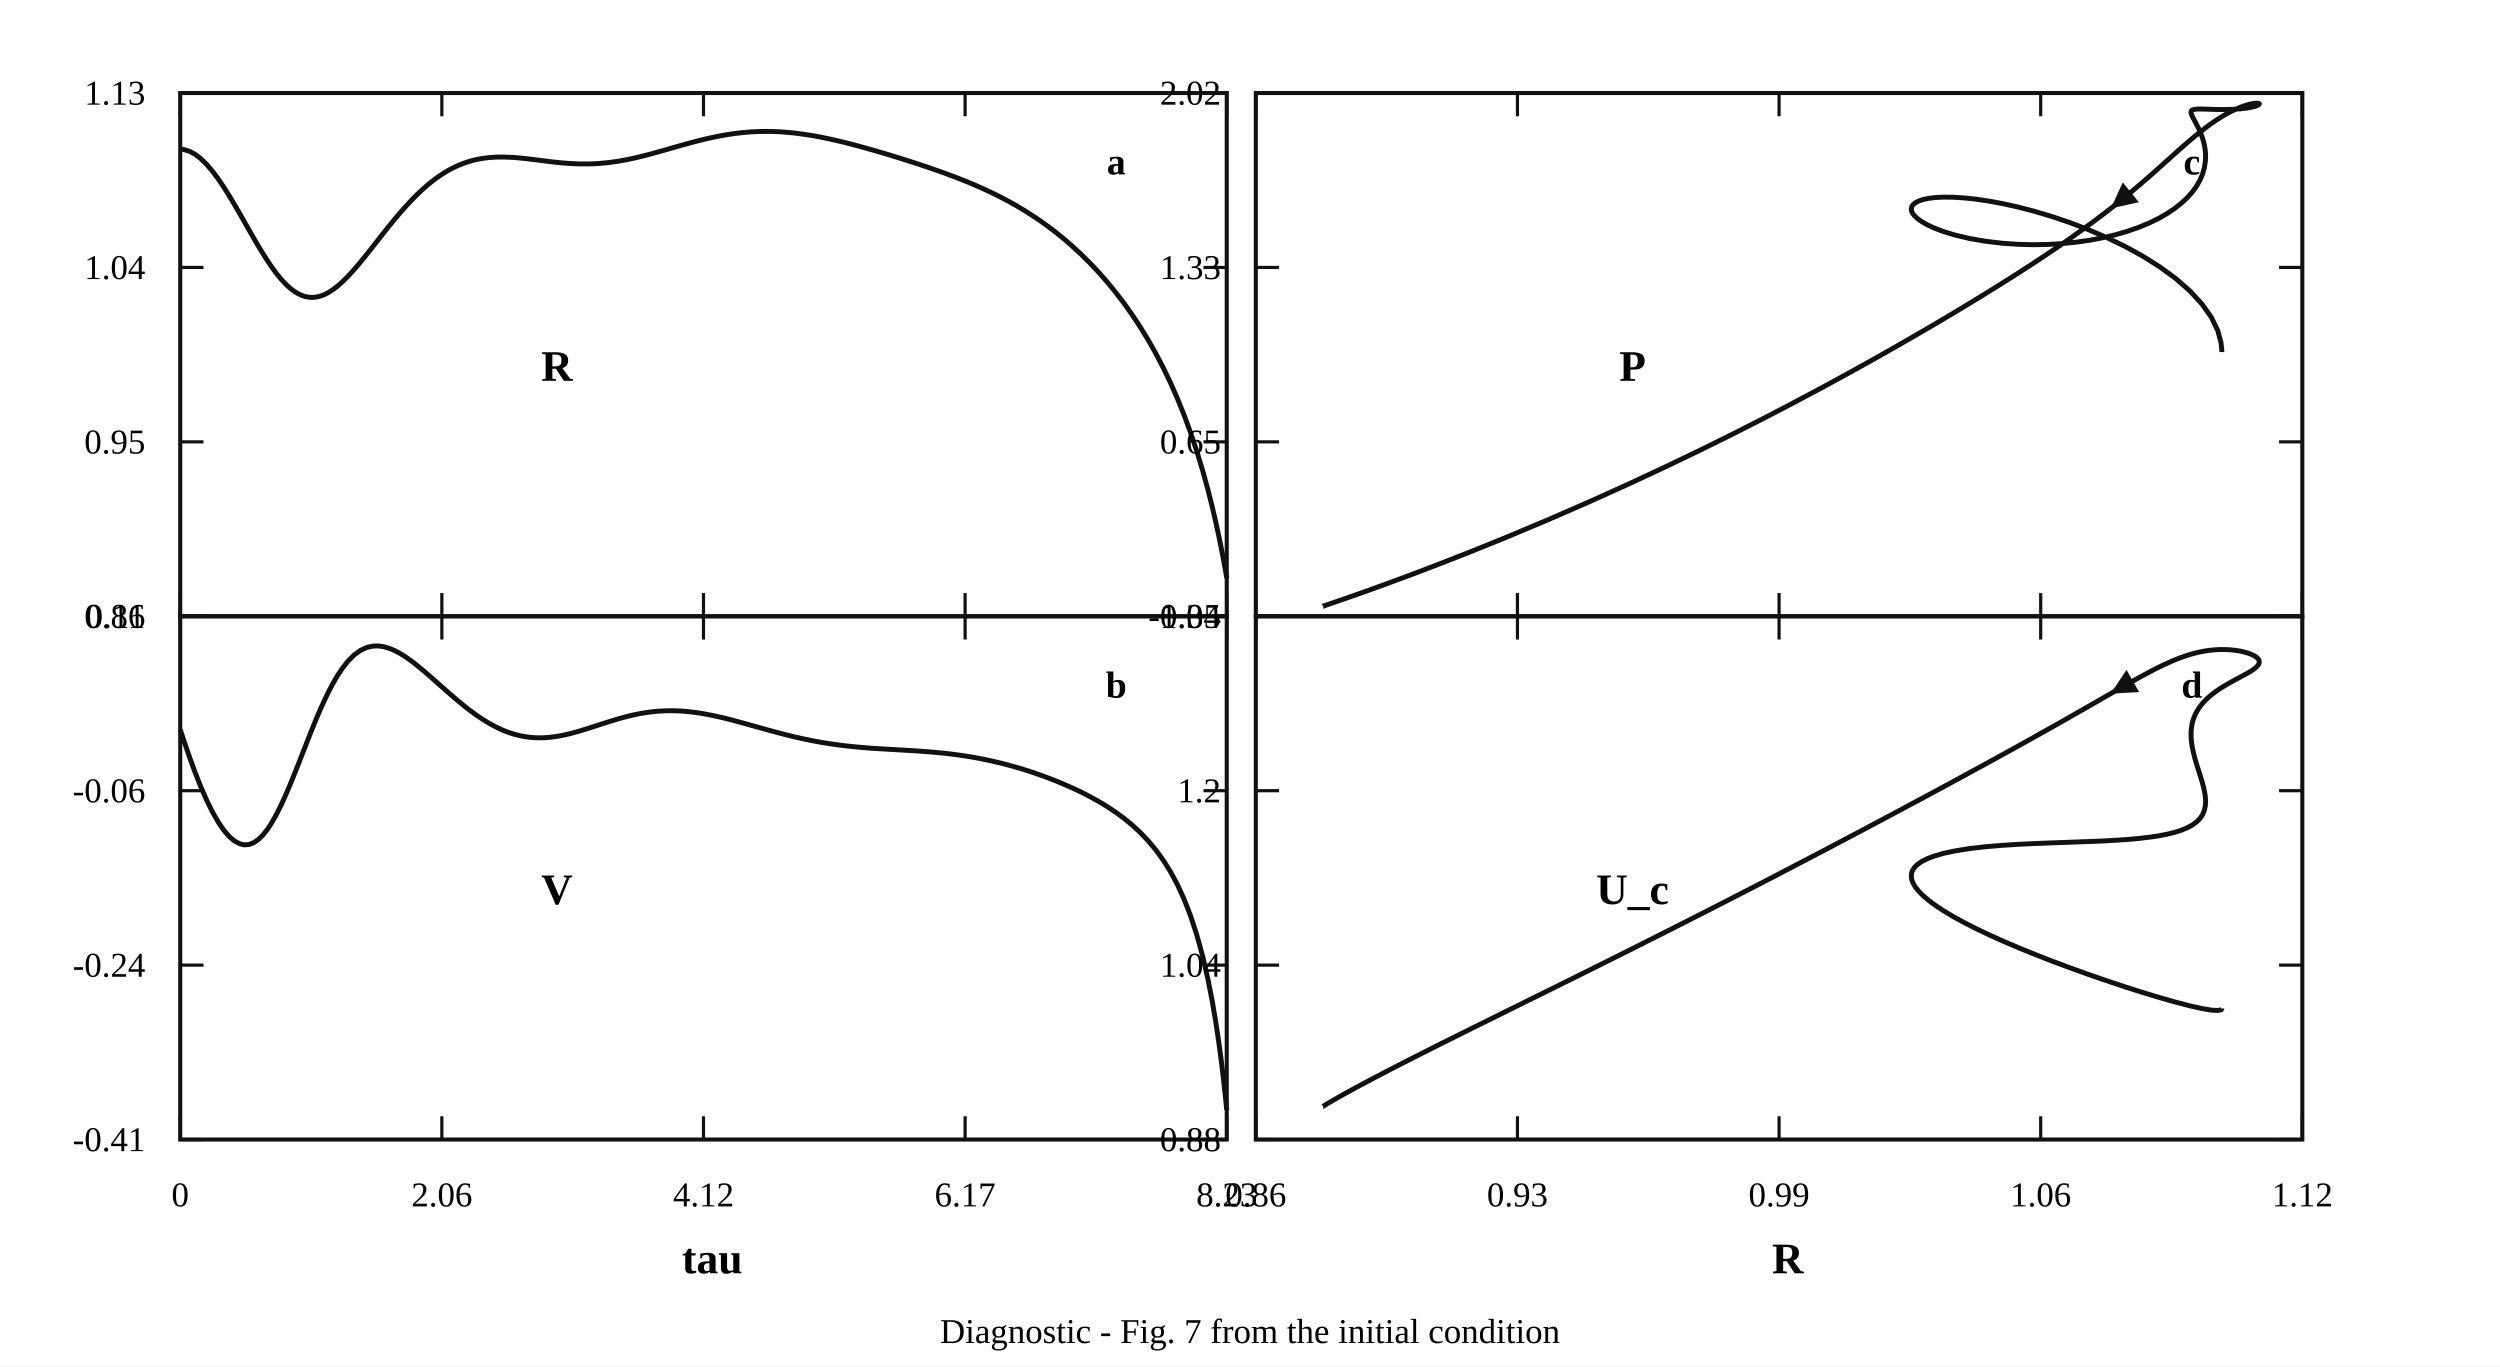
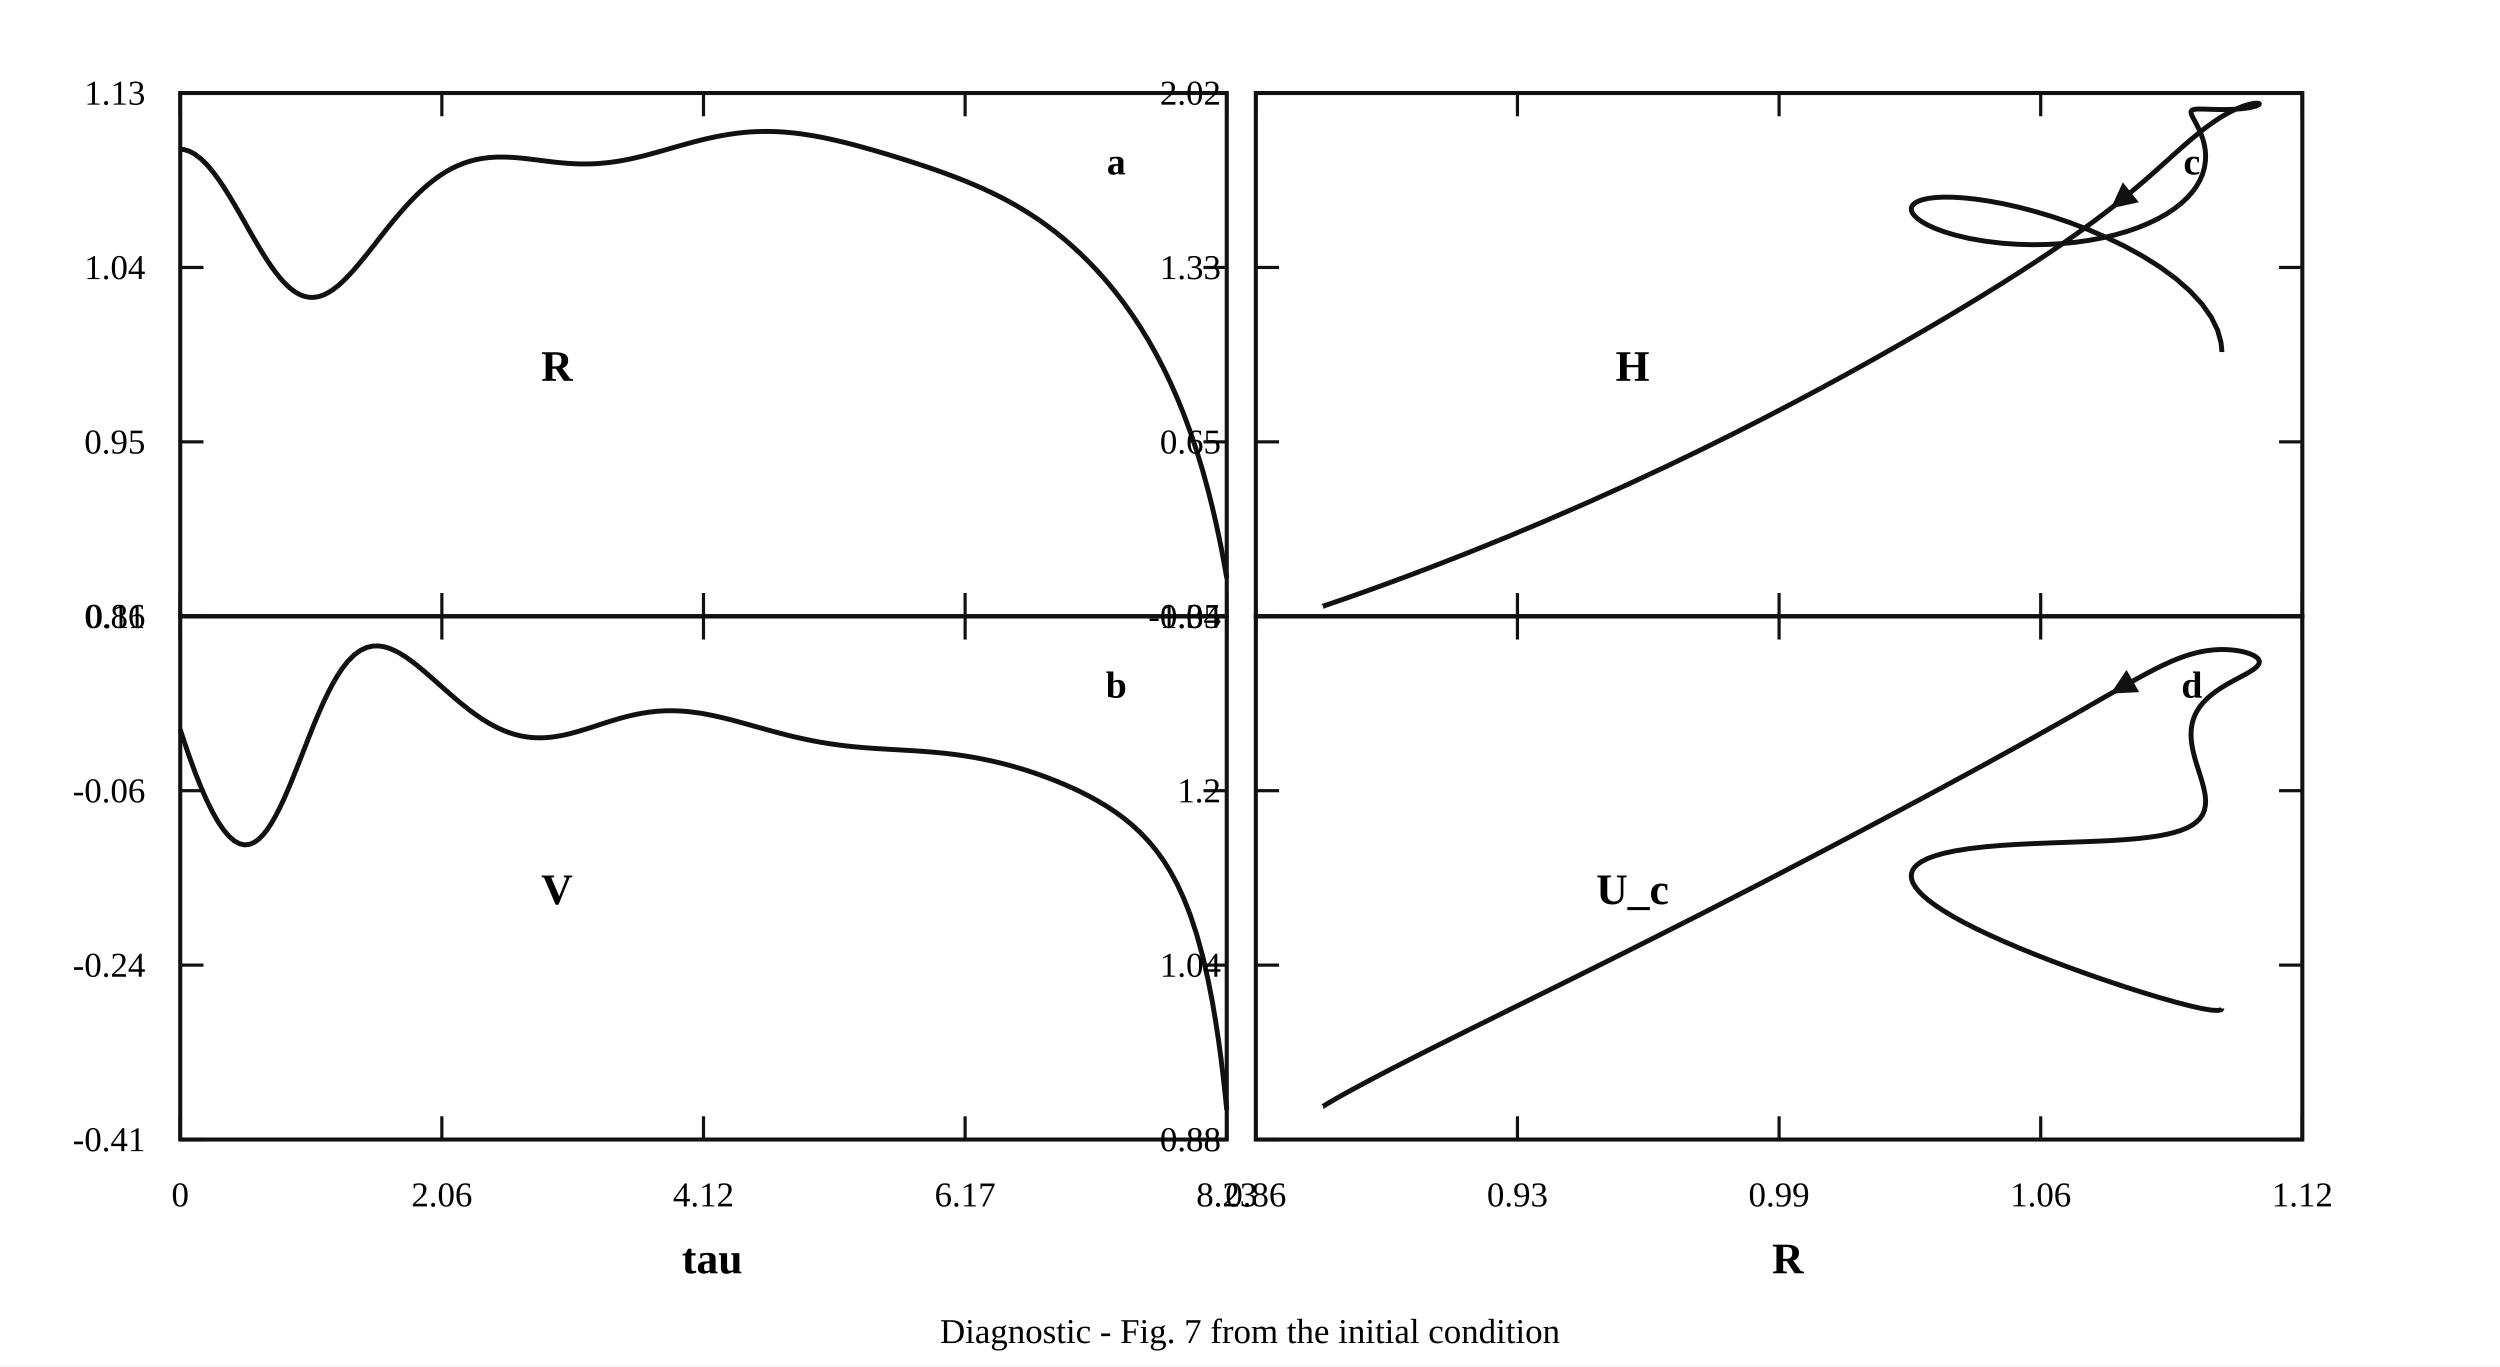
<svg xmlns="http://www.w3.org/2000/svg" width="860" height="470" viewBox="0 0 860 470">
  <defs>
    <marker id="arrow" markerWidth="8" markerHeight="8" refX="7" refY="4" orient="auto">
      <path d="M0,0 L8,4 L0,8 Z" fill="#111" />
    </marker>
    <pattern id="dots" width="8" height="8" patternUnits="userSpaceOnUse">
      <circle cx="2" cy="2" r="1.1" fill="#111" />
    </pattern>
    <pattern id="hatch" width="7" height="7" patternUnits="userSpaceOnUse" patternTransform="rotate(135)">
      <line x1="0" y1="0" x2="0" y2="7" stroke="#111" stroke-width="1" />
    </pattern>
  </defs>
  <rect width="100%" height="100%" fill="#fff" />
  <rect x="62.00" y="32.00" width="360.00" height="180.00" fill="none" stroke="#111" stroke-width="1.4" />
  <line x1="62.00" y1="32.00" x2="62.00" y2="40.00" stroke="#111" stroke-width="1.1" fill="none" />
  <line x1="62.00" y1="212.00" x2="62.00" y2="204.00" stroke="#111" stroke-width="1.1" fill="none" />
  <line x1="152.00" y1="32.00" x2="152.00" y2="40.00" stroke="#111" stroke-width="1.1" fill="none" />
  <line x1="152.00" y1="212.00" x2="152.00" y2="204.00" stroke="#111" stroke-width="1.1" fill="none" />
  <line x1="242.00" y1="32.00" x2="242.00" y2="40.00" stroke="#111" stroke-width="1.1" fill="none" />
  <line x1="242.00" y1="212.00" x2="242.00" y2="204.00" stroke="#111" stroke-width="1.1" fill="none" />
  <line x1="332.00" y1="32.00" x2="332.00" y2="40.00" stroke="#111" stroke-width="1.1" fill="none" />
  <line x1="332.00" y1="212.00" x2="332.00" y2="204.00" stroke="#111" stroke-width="1.1" fill="none" />
  <line x1="422.00" y1="32.00" x2="422.00" y2="40.00" stroke="#111" stroke-width="1.1" fill="none" />
  <line x1="422.00" y1="212.00" x2="422.00" y2="204.00" stroke="#111" stroke-width="1.1" fill="none" />
  <line x1="62.00" y1="212.00" x2="70.00" y2="212.00" stroke="#111" stroke-width="1.1" fill="none" />
  <line x1="422.00" y1="212.00" x2="414.00" y2="212.00" stroke="#111" stroke-width="1.1" fill="none" />
  <text x="50.00" y="216.00" text-anchor="end" font-family="Georgia, Times New Roman, serif" font-size="12" font-weight="normal">0.86</text>
  <line x1="62.00" y1="152.00" x2="70.00" y2="152.00" stroke="#111" stroke-width="1.1" fill="none" />
  <line x1="422.00" y1="152.00" x2="414.00" y2="152.00" stroke="#111" stroke-width="1.1" fill="none" />
  <text x="50.00" y="156.00" text-anchor="end" font-family="Georgia, Times New Roman, serif" font-size="12" font-weight="normal">0.95</text>
  <line x1="62.00" y1="92.00" x2="70.00" y2="92.00" stroke="#111" stroke-width="1.1" fill="none" />
  <line x1="422.00" y1="92.00" x2="414.00" y2="92.00" stroke="#111" stroke-width="1.1" fill="none" />
  <text x="50.00" y="96.00" text-anchor="end" font-family="Georgia, Times New Roman, serif" font-size="12" font-weight="normal">1.04</text>
  <line x1="62.00" y1="32.00" x2="70.00" y2="32.00" stroke="#111" stroke-width="1.1" fill="none" />
  <line x1="422.00" y1="32.00" x2="414.00" y2="32.00" stroke="#111" stroke-width="1.1" fill="none" />
  <text x="50.00" y="36.00" text-anchor="end" font-family="Georgia, Times New Roman, serif" font-size="12" font-weight="normal">1.13</text>
  <polyline points="62.00,51.35 62.04,51.35 62.26,51.36 63.36,51.48 65.17,52.03 67.11,53.08 69.10,54.61 71.10,56.57 73.08,58.89 75.03,61.50 76.94,64.31 78.80,67.27 80.61,70.29 82.37,73.32 84.08,76.31 85.73,79.23 87.34,82.03 88.90,84.70 90.43,87.21 91.92,89.55 93.37,91.70 94.78,93.65 96.17,95.40 97.53,96.95 98.85,98.29 100.15,99.42 101.42,100.35 102.67,101.09 103.88,101.65 105.06,102.02 106.20,102.24 107.29,102.31 108.32,102.25 109.36,102.08 110.50,101.76 111.74,101.27 113.06,100.58 114.49,99.66 116.04,98.48 117.72,97.01 119.61,95.15 121.80,92.75 124.03,90.13 126.23,87.42 128.26,84.85 130.20,82.37 132.11,79.94 134.00,77.57 135.89,75.26 137.79,73.03 139.69,70.88 141.60,68.83 143.52,66.89 145.45,65.07 147.39,63.38 149.35,61.82 151.33,60.40 153.32,59.13 155.33,58.00 157.36,57.03 159.41,56.19 161.49,55.50 163.62,54.94 165.82,54.51 168.15,54.21 170.78,54.04 172.93,54.02 175.04,54.08 176.98,54.19 178.85,54.35 180.67,54.54 182.46,54.75 184.22,54.96 185.96,55.18 187.67,55.40 189.36,55.61 191.03,55.80 192.68,55.97 194.32,56.11 195.93,56.23 197.53,56.32 199.11,56.38 200.66,56.40 202.19,56.40 203.72,56.36 205.29,56.28 206.93,56.16 208.62,56.00 210.38,55.79 212.21,55.53 214.12,55.20 216.14,54.82 218.26,54.36 220.55,53.82 223.06,53.18 226.00,52.38 228.87,51.57 231.37,50.85 233.86,50.14 236.23,49.48 238.52,48.86 240.75,48.29 242.95,47.75 245.12,47.27 247.26,46.83 249.39,46.44 251.50,46.11 253.60,45.82 255.69,45.59 257.77,45.41 259.85,45.29 261.93,45.22 264.01,45.21 266.09,45.25 268.27,45.34 270.61,45.51 273.17,45.75 276.05,46.12 279.72,46.69 282.62,47.23 285.50,47.83 288.18,48.44 290.77,49.06 293.29,49.70 295.77,50.37 298.23,51.05 300.69,51.75 303.15,52.47 305.62,53.20 308.12,53.97 310.66,54.76 313.26,55.59 315.93,56.45 318.72,57.38 321.67,58.40 324.89,59.54 328.72,60.97 332.05,62.28 335.33,63.65 338.34,64.98 341.21,66.32 343.99,67.70 346.73,69.14 349.46,70.66 352.17,72.27 354.90,73.99 357.64,75.82 360.40,77.80 363.20,79.92 366.03,82.22 368.90,84.71 371.82,87.40 374.77,90.31 377.75,93.46 380.74,96.85 383.71,100.47 386.65,104.31 389.52,108.36 392.32,112.60 395.02,117.03 397.63,121.66 400.15,126.49 402.59,131.56 404.95,136.90 407.24,142.56 409.47,148.59 411.64,155.06 413.77,162.05 415.55,168.56 417.03,174.43 418.22,179.58 419.19,184.03 419.96,187.77 420.56,190.86 421.02,193.33 421.37,195.23 421.62,196.63 421.79,197.61 421.90,198.21 421.92,198.33 421.94,198.45 421.96,198.54 421.97,198.64 421.98,198.70 422.00,198.76 422.00,198.77 422.00,198.78 422.00,198.78 422.00,198.79 422.00,198.79 422.00,198.79 422.00,198.79 422.00,198.79 422.00,198.79 422.00,198.79 422.00,198.79 422.00,198.79" fill="none" stroke="#111" stroke-width="1.7" />
  <text x="384.00" y="60.00" text-anchor="middle" font-family="Georgia, Times New Roman, serif" font-size="13" font-weight="bold">a</text>
  <text x="191.60" y="131.00" text-anchor="middle" font-family="Georgia, Times New Roman, serif" font-size="15" font-weight="bold">R</text>
  <rect x="62.00" y="212.00" width="360.00" height="180.00" fill="none" stroke="#111" stroke-width="1.4" />
  <line x1="62.00" y1="212.00" x2="62.00" y2="220.00" stroke="#111" stroke-width="1.1" fill="none" />
  <line x1="62.00" y1="392.00" x2="62.00" y2="384.00" stroke="#111" stroke-width="1.1" fill="none" />
  <text x="62.00" y="415.00" text-anchor="middle" font-family="Georgia, Times New Roman, serif" font-size="12" font-weight="normal">0</text>
  <line x1="152.00" y1="212.00" x2="152.00" y2="220.00" stroke="#111" stroke-width="1.1" fill="none" />
  <line x1="152.00" y1="392.00" x2="152.00" y2="384.00" stroke="#111" stroke-width="1.1" fill="none" />
  <text x="152.00" y="415.00" text-anchor="middle" font-family="Georgia, Times New Roman, serif" font-size="12" font-weight="normal">2.06</text>
  <line x1="242.00" y1="212.00" x2="242.00" y2="220.00" stroke="#111" stroke-width="1.1" fill="none" />
  <line x1="242.00" y1="392.00" x2="242.00" y2="384.00" stroke="#111" stroke-width="1.1" fill="none" />
  <text x="242.00" y="415.00" text-anchor="middle" font-family="Georgia, Times New Roman, serif" font-size="12" font-weight="normal">4.12</text>
  <line x1="332.00" y1="212.00" x2="332.00" y2="220.00" stroke="#111" stroke-width="1.1" fill="none" />
  <line x1="332.00" y1="392.00" x2="332.00" y2="384.00" stroke="#111" stroke-width="1.1" fill="none" />
  <text x="332.00" y="415.00" text-anchor="middle" font-family="Georgia, Times New Roman, serif" font-size="12" font-weight="normal">6.17</text>
  <line x1="422.00" y1="212.00" x2="422.00" y2="220.00" stroke="#111" stroke-width="1.1" fill="none" />
  <line x1="422.00" y1="392.00" x2="422.00" y2="384.00" stroke="#111" stroke-width="1.1" fill="none" />
  <text x="422.00" y="415.00" text-anchor="middle" font-family="Georgia, Times New Roman, serif" font-size="12" font-weight="normal">8.23</text>
  <line x1="62.00" y1="392.00" x2="70.00" y2="392.00" stroke="#111" stroke-width="1.1" fill="none" />
  <line x1="422.00" y1="392.00" x2="414.00" y2="392.00" stroke="#111" stroke-width="1.1" fill="none" />
  <text x="50.00" y="396.00" text-anchor="end" font-family="Georgia, Times New Roman, serif" font-size="12" font-weight="normal">-0.41</text>
  <line x1="62.00" y1="332.00" x2="70.00" y2="332.00" stroke="#111" stroke-width="1.1" fill="none" />
  <line x1="422.00" y1="332.00" x2="414.00" y2="332.00" stroke="#111" stroke-width="1.1" fill="none" />
  <text x="50.00" y="336.00" text-anchor="end" font-family="Georgia, Times New Roman, serif" font-size="12" font-weight="normal">-0.24</text>
  <line x1="62.00" y1="272.00" x2="70.00" y2="272.00" stroke="#111" stroke-width="1.1" fill="none" />
  <line x1="422.00" y1="272.00" x2="414.00" y2="272.00" stroke="#111" stroke-width="1.1" fill="none" />
  <text x="50.00" y="276.00" text-anchor="end" font-family="Georgia, Times New Roman, serif" font-size="12" font-weight="normal">-0.06</text>
  <line x1="62.00" y1="212.00" x2="70.00" y2="212.00" stroke="#111" stroke-width="1.1" fill="none" />
  <line x1="422.00" y1="212.00" x2="414.00" y2="212.00" stroke="#111" stroke-width="1.1" fill="none" />
  <text x="50.00" y="216.00" text-anchor="end" font-family="Georgia, Times New Roman, serif" font-size="12" font-weight="normal">0.11</text>
  <polyline points="62.00,250.95 62.04,251.08 62.26,251.76 63.36,255.11 65.17,260.39 67.11,265.71 69.10,270.72 71.10,275.28 73.08,279.30 75.03,282.72 76.94,285.53 78.80,287.71 80.61,289.27 82.37,290.23 84.08,290.63 85.73,290.49 87.34,289.85 88.90,288.76 90.43,287.26 91.92,285.39 93.37,283.19 94.78,280.73 96.17,278.03 97.53,275.16 98.85,272.15 100.15,269.06 101.42,265.91 102.67,262.77 103.88,259.66 105.06,256.64 106.20,253.73 107.29,250.99 108.32,248.45 109.36,245.96 110.50,243.33 111.74,240.63 113.06,237.89 114.49,235.17 116.04,232.51 117.72,229.96 119.61,227.55 121.80,225.33 124.03,223.72 126.23,222.71 128.26,222.25 130.20,222.20 132.11,222.48 134.00,223.05 135.89,223.86 137.79,224.88 139.69,226.09 141.60,227.45 143.52,228.94 145.45,230.53 147.39,232.20 149.35,233.92 151.33,235.68 153.32,237.44 155.33,239.20 157.36,240.93 159.41,242.62 161.49,244.26 163.62,245.82 165.82,247.32 168.15,248.75 170.78,250.17 172.93,251.17 175.04,251.99 176.98,252.61 178.85,253.08 180.67,253.43 182.46,253.66 184.22,253.78 185.96,253.81 187.67,253.75 189.36,253.61 191.03,253.39 192.68,253.12 194.32,252.79 195.93,252.41 197.53,251.99 199.11,251.55 200.66,251.08 202.19,250.61 203.72,250.12 205.29,249.61 206.93,249.07 208.62,248.53 210.38,247.98 212.21,247.42 214.12,246.88 216.14,246.36 218.26,245.86 220.55,245.41 223.06,245.01 226.00,244.68 228.87,244.51 231.37,244.49 233.86,244.57 236.23,244.74 238.52,245.00 240.75,245.31 242.95,245.69 245.12,246.12 247.26,246.59 249.39,247.09 251.50,247.62 253.60,248.18 255.69,248.75 257.77,249.33 259.85,249.91 261.93,250.49 264.01,251.07 266.09,251.64 268.27,252.22 270.61,252.82 273.17,253.45 276.05,254.10 279.72,254.86 282.62,255.39 285.50,255.85 288.18,256.23 290.77,256.56 293.29,256.83 295.77,257.06 298.23,257.27 300.69,257.45 303.15,257.60 305.62,257.75 308.12,257.89 310.66,258.04 313.26,258.19 315.93,258.36 318.72,258.56 321.67,258.81 324.89,259.12 328.72,259.58 332.05,260.06 335.33,260.60 338.34,261.18 341.21,261.79 343.99,262.44 346.73,263.14 349.46,263.90 352.17,264.71 354.90,265.59 357.64,266.53 360.40,267.54 363.20,268.62 366.03,269.80 368.90,271.07 371.82,272.44 374.77,273.95 377.75,275.59 380.74,277.38 383.71,279.35 386.65,281.51 389.52,283.87 392.32,286.45 395.02,289.29 397.63,292.42 400.15,295.90 402.59,299.78 404.95,304.15 407.24,309.12 409.47,314.81 411.64,321.41 413.77,329.15 415.55,336.95 417.03,344.50 418.22,351.58 419.19,358.01 419.96,363.69 420.56,368.55 421.02,372.55 421.37,375.71 421.62,378.08 421.79,379.74 421.90,380.78 421.92,380.99 421.94,381.20 421.96,381.37 421.97,381.53 421.98,381.64 422.00,381.75 422.00,381.76 422.00,381.77 422.00,381.78 422.00,381.79 422.00,381.79 422.00,381.79 422.00,381.79 422.00,381.80 422.00,381.80 422.00,381.80 422.00,381.80 422.00,381.80" fill="none" stroke="#111" stroke-width="1.7" />
  <text x="384.00" y="240.00" text-anchor="middle" font-family="Georgia, Times New Roman, serif" font-size="13" font-weight="bold">b</text>
  <text x="191.60" y="311.00" text-anchor="middle" font-family="Georgia, Times New Roman, serif" font-size="15" font-weight="bold">V</text>
  <rect x="432.00" y="32.00" width="360.00" height="180.00" fill="none" stroke="#111" stroke-width="1.4" />
  <line x1="432.00" y1="32.00" x2="432.00" y2="40.00" stroke="#111" stroke-width="1.1" fill="none" />
  <line x1="432.00" y1="212.00" x2="432.00" y2="204.00" stroke="#111" stroke-width="1.1" fill="none" />
  <line x1="522.00" y1="32.00" x2="522.00" y2="40.00" stroke="#111" stroke-width="1.1" fill="none" />
  <line x1="522.00" y1="212.00" x2="522.00" y2="204.00" stroke="#111" stroke-width="1.1" fill="none" />
  <line x1="612.00" y1="32.00" x2="612.00" y2="40.00" stroke="#111" stroke-width="1.1" fill="none" />
  <line x1="612.00" y1="212.00" x2="612.00" y2="204.00" stroke="#111" stroke-width="1.1" fill="none" />
  <line x1="702.00" y1="32.00" x2="702.00" y2="40.00" stroke="#111" stroke-width="1.1" fill="none" />
  <line x1="702.00" y1="212.00" x2="702.00" y2="204.00" stroke="#111" stroke-width="1.1" fill="none" />
  <line x1="792.00" y1="32.00" x2="792.00" y2="40.00" stroke="#111" stroke-width="1.1" fill="none" />
  <line x1="792.00" y1="212.00" x2="792.00" y2="204.00" stroke="#111" stroke-width="1.1" fill="none" />
  <line x1="432.00" y1="212.00" x2="440.00" y2="212.00" stroke="#111" stroke-width="1.1" fill="none" />
  <line x1="792.00" y1="212.00" x2="784.00" y2="212.00" stroke="#111" stroke-width="1.1" fill="none" />
  <text x="420.00" y="216.00" text-anchor="end" font-family="Georgia, Times New Roman, serif" font-size="12" font-weight="normal">-0.04</text>
  <line x1="432.00" y1="152.00" x2="440.00" y2="152.00" stroke="#111" stroke-width="1.1" fill="none" />
  <line x1="792.00" y1="152.00" x2="784.00" y2="152.00" stroke="#111" stroke-width="1.1" fill="none" />
  <text x="420.00" y="156.00" text-anchor="end" font-family="Georgia, Times New Roman, serif" font-size="12" font-weight="normal">0.65</text>
  <line x1="432.00" y1="92.00" x2="440.00" y2="92.00" stroke="#111" stroke-width="1.1" fill="none" />
  <line x1="792.00" y1="92.00" x2="784.00" y2="92.00" stroke="#111" stroke-width="1.1" fill="none" />
  <text x="420.00" y="96.00" text-anchor="end" font-family="Georgia, Times New Roman, serif" font-size="12" font-weight="normal">1.33</text>
  <line x1="432.00" y1="32.00" x2="440.00" y2="32.00" stroke="#111" stroke-width="1.1" fill="none" />
  <line x1="792.00" y1="32.00" x2="784.00" y2="32.00" stroke="#111" stroke-width="1.1" fill="none" />
  <text x="420.00" y="36.00" text-anchor="end" font-family="Georgia, Times New Roman, serif" font-size="12" font-weight="normal">2.02</text>
  <polyline points="764.31,121.10 764.31,121.00 764.30,120.49 764.04,117.92 762.89,113.67 760.69,109.14 757.48,104.59 753.37,100.13 748.51,95.87 743.04,91.86 737.13,88.13 730.94,84.73 724.61,81.67 718.25,78.94 711.98,76.55 705.87,74.48 699.99,72.73 694.40,71.27 689.13,70.09 684.23,69.18 679.72,68.51 675.62,68.08 671.95,67.85 668.71,67.81 665.90,67.94 663.53,68.22 661.57,68.63 660.02,69.15 658.86,69.76 658.07,70.43 657.62,71.15 657.48,71.89 657.59,72.63 657.96,73.41 658.63,74.28 659.66,75.23 661.10,76.26 663.02,77.35 665.49,78.49 668.59,79.66 672.49,80.85 677.51,82.04 683.01,82.99 688.70,83.67 694.07,84.04 699.28,84.18 704.36,84.09 709.33,83.80 714.17,83.31 718.86,82.64 723.37,81.79 727.67,80.77 731.73,79.59 735.55,78.27 739.10,76.81 742.36,75.24 745.33,73.56 748.00,71.78 750.36,69.93 752.41,68.01 754.17,66.04 755.62,64.03 756.79,61.97 757.69,59.87 758.31,57.69 758.67,55.30 758.73,53.41 758.60,51.65 758.35,50.11 758.02,48.70 757.63,47.40 757.19,46.21 756.74,45.11 756.28,44.10 755.82,43.19 755.39,42.37 754.99,41.62 754.64,40.96 754.33,40.37 754.08,39.85 753.90,39.41 753.77,39.02 753.72,38.69 753.74,38.41 753.82,38.18 753.98,37.99 754.22,37.82 754.56,37.70 755.00,37.61 755.56,37.54 756.23,37.51 757.04,37.51 758.00,37.52 759.13,37.56 760.48,37.60 762.15,37.65 763.85,37.68 765.36,37.68 766.85,37.65 768.24,37.60 769.53,37.53 770.74,37.43 771.85,37.31 772.87,37.18 773.79,37.03 774.60,36.86 775.31,36.69 775.90,36.52 776.39,36.34 776.76,36.17 777.02,36.01 777.16,35.86 777.19,35.73 777.11,35.63 776.91,35.55 776.57,35.50 776.05,35.50 775.29,35.57 774.08,35.81 772.95,36.11 771.70,36.51 770.42,37.00 769.11,37.56 767.76,38.20 766.37,38.93 764.95,39.74 763.48,40.63 761.98,41.62 760.43,42.69 758.82,43.87 757.17,45.15 755.43,46.54 753.61,48.06 751.66,49.74 749.54,51.61 747.14,53.76 744.14,56.45 741.39,58.91 738.53,61.43 735.74,63.83 732.93,66.20 730.04,68.57 727.01,70.99 723.83,73.46 720.45,76.01 716.85,78.65 713.00,81.40 708.86,84.28 704.40,87.30 699.59,90.49 694.38,93.86 688.73,97.44 682.62,101.24 676.02,105.27 668.92,109.52 661.32,113.98 653.26,118.63 644.78,123.44 635.89,128.37 626.60,133.43 616.90,138.59 606.77,143.87 596.14,149.27 584.94,154.81 573.08,160.51 560.44,166.41 546.87,172.54 532.21,178.93 518.56,184.66 506.26,189.64 495.45,193.88 486.14,197.43 478.28,200.35 471.81,202.70 466.64,204.55 462.64,205.95 459.70,206.96 457.67,207.66 456.40,208.09 456.15,208.18 455.89,208.26 455.70,208.33 455.50,208.39 455.37,208.44 455.24,208.48 455.22,208.49 455.21,208.49 455.20,208.50 455.19,208.50 455.19,208.50 455.18,208.50 455.18,208.50 455.18,208.50 455.18,208.50 455.18,208.50 455.18,208.50 455.18,208.50" fill="none" stroke="#111" stroke-width="1.7" />
  <text x="754.00" y="60.00" text-anchor="middle" font-family="Georgia, Times New Roman, serif" font-size="13" font-weight="bold">c</text>
-   <text x="561.60" y="131.00" text-anchor="middle" font-family="Georgia, Times New Roman, serif" font-size="15" font-weight="bold">P</text>
+   <text x="561.60" y="131.00" text-anchor="middle" font-family="Georgia, Times New Roman, serif" font-size="15" font-weight="bold">H</text>
  <line x1="732.93" y1="66.20" x2="727.01" y2="70.99" stroke="#111" stroke-width="1.1" fill="none" marker-end="url(#arrow)" />
  <rect x="432.00" y="212.00" width="360.00" height="180.00" fill="none" stroke="#111" stroke-width="1.4" />
  <line x1="432.00" y1="212.00" x2="432.00" y2="220.00" stroke="#111" stroke-width="1.1" fill="none" />
  <line x1="432.00" y1="392.00" x2="432.00" y2="384.00" stroke="#111" stroke-width="1.1" fill="none" />
  <text x="432.00" y="415.00" text-anchor="middle" font-family="Georgia, Times New Roman, serif" font-size="12" font-weight="normal">0.86</text>
  <line x1="522.00" y1="212.00" x2="522.00" y2="220.00" stroke="#111" stroke-width="1.1" fill="none" />
  <line x1="522.00" y1="392.00" x2="522.00" y2="384.00" stroke="#111" stroke-width="1.1" fill="none" />
  <text x="522.00" y="415.00" text-anchor="middle" font-family="Georgia, Times New Roman, serif" font-size="12" font-weight="normal">0.93</text>
  <line x1="612.00" y1="212.00" x2="612.00" y2="220.00" stroke="#111" stroke-width="1.1" fill="none" />
  <line x1="612.00" y1="392.00" x2="612.00" y2="384.00" stroke="#111" stroke-width="1.1" fill="none" />
  <text x="612.00" y="415.00" text-anchor="middle" font-family="Georgia, Times New Roman, serif" font-size="12" font-weight="normal">0.99</text>
  <line x1="702.00" y1="212.00" x2="702.00" y2="220.00" stroke="#111" stroke-width="1.1" fill="none" />
  <line x1="702.00" y1="392.00" x2="702.00" y2="384.00" stroke="#111" stroke-width="1.1" fill="none" />
  <text x="702.00" y="415.00" text-anchor="middle" font-family="Georgia, Times New Roman, serif" font-size="12" font-weight="normal">1.06</text>
  <line x1="792.00" y1="212.00" x2="792.00" y2="220.00" stroke="#111" stroke-width="1.1" fill="none" />
  <line x1="792.00" y1="392.00" x2="792.00" y2="384.00" stroke="#111" stroke-width="1.1" fill="none" />
  <text x="792.00" y="415.00" text-anchor="middle" font-family="Georgia, Times New Roman, serif" font-size="12" font-weight="normal">1.12</text>
  <line x1="432.00" y1="392.00" x2="440.00" y2="392.00" stroke="#111" stroke-width="1.1" fill="none" />
  <line x1="792.00" y1="392.00" x2="784.00" y2="392.00" stroke="#111" stroke-width="1.1" fill="none" />
  <text x="420.00" y="396.00" text-anchor="end" font-family="Georgia, Times New Roman, serif" font-size="12" font-weight="normal">0.88</text>
  <line x1="432.00" y1="332.00" x2="440.00" y2="332.00" stroke="#111" stroke-width="1.1" fill="none" />
  <line x1="792.00" y1="332.00" x2="784.00" y2="332.00" stroke="#111" stroke-width="1.1" fill="none" />
  <text x="420.00" y="336.00" text-anchor="end" font-family="Georgia, Times New Roman, serif" font-size="12" font-weight="normal">1.04</text>
  <line x1="432.00" y1="272.00" x2="440.00" y2="272.00" stroke="#111" stroke-width="1.1" fill="none" />
  <line x1="792.00" y1="272.00" x2="784.00" y2="272.00" stroke="#111" stroke-width="1.1" fill="none" />
  <text x="420.00" y="276.00" text-anchor="end" font-family="Georgia, Times New Roman, serif" font-size="12" font-weight="normal">1.2</text>
  <line x1="432.00" y1="212.00" x2="440.00" y2="212.00" stroke="#111" stroke-width="1.1" fill="none" />
  <line x1="792.00" y1="212.00" x2="784.00" y2="212.00" stroke="#111" stroke-width="1.1" fill="none" />
  <text x="420.00" y="216.00" text-anchor="end" font-family="Georgia, Times New Roman, serif" font-size="12" font-weight="normal">1.35</text>
  <polyline points="764.31,346.91 764.31,346.92 764.30,347.01 764.04,347.35 762.89,347.60 760.69,347.48 757.48,346.94 753.37,346.02 748.51,344.76 743.04,343.21 737.13,341.42 730.94,339.46 724.61,337.35 718.25,335.15 711.98,332.89 705.87,330.61 699.99,328.31 694.40,326.03 689.13,323.78 684.23,321.58 679.72,319.43 675.62,317.34 671.95,315.33 668.71,313.39 665.90,311.55 663.53,309.79 661.57,308.13 660.02,306.56 658.86,305.10 658.07,303.74 657.62,302.48 657.48,301.34 657.59,300.32 657.96,299.34 658.63,298.34 659.66,297.33 661.10,296.34 663.02,295.37 665.49,294.44 668.59,293.55 672.49,292.71 677.51,291.91 683.01,291.28 688.70,290.80 694.07,290.46 699.28,290.21 704.36,290.00 709.33,289.82 714.17,289.65 718.86,289.48 723.37,289.29 727.67,289.06 731.73,288.78 735.55,288.45 739.10,288.04 742.36,287.57 745.33,287.00 748.00,286.35 750.36,285.60 752.41,284.75 754.17,283.80 755.62,282.74 756.79,281.56 757.69,280.24 758.31,278.74 758.67,276.94 758.73,275.38 758.60,273.79 758.35,272.28 758.02,270.80 757.63,269.32 757.19,267.84 756.74,266.38 756.28,264.93 755.82,263.49 755.39,262.08 754.99,260.68 754.64,259.31 754.33,257.97 754.08,256.67 753.90,255.39 753.77,254.16 753.72,252.96 753.74,251.81 753.82,250.69 753.98,249.56 754.22,248.42 754.56,247.28 755.00,246.14 755.56,245.00 756.23,243.86 757.04,242.71 758.00,241.57 759.13,240.41 760.48,239.22 762.15,237.93 763.85,236.77 765.36,235.84 766.85,234.97 768.24,234.21 769.53,233.51 770.74,232.87 771.85,232.27 772.87,231.71 773.79,231.18 774.60,230.68 775.31,230.19 775.90,229.72 776.39,229.27 776.76,228.84 777.02,228.41 777.16,228.00 777.19,227.60 777.11,227.21 776.91,226.80 776.57,226.39 776.05,225.95 775.29,225.49 774.08,224.95 772.95,224.56 771.70,224.22 770.42,223.95 769.11,223.74 767.76,223.59 766.37,223.48 764.95,223.44 763.48,223.45 761.98,223.53 760.43,223.67 758.82,223.89 757.17,224.19 755.43,224.58 753.61,225.07 751.66,225.69 749.54,226.45 747.14,227.43 744.14,228.79 741.39,230.14 738.53,231.64 735.74,233.14 732.93,234.70 730.04,236.34 727.01,238.07 723.83,239.89 720.45,241.83 716.85,243.90 713.00,246.10 708.86,248.45 704.40,250.96 699.59,253.66 694.38,256.56 688.73,259.67 682.62,263.02 676.02,266.62 668.92,270.47 661.32,274.56 653.26,278.87 644.78,283.39 635.89,288.10 626.60,292.99 616.90,298.06 606.77,303.33 596.14,308.80 584.94,314.53 573.08,320.54 560.44,326.90 546.87,333.67 532.21,340.94 518.56,347.69 506.26,353.78 495.45,359.16 486.14,363.86 478.28,367.88 471.81,371.26 466.64,374.02 462.64,376.21 459.70,377.87 457.67,379.05 456.40,379.80 456.15,379.96 455.89,380.11 455.70,380.24 455.50,380.36 455.37,380.44 455.24,380.52 455.22,380.53 455.21,380.54 455.20,380.55 455.19,380.56 455.19,380.56 455.18,380.56 455.18,380.56 455.18,380.56 455.18,380.56 455.18,380.56 455.18,380.56 455.18,380.56" fill="none" stroke="#111" stroke-width="1.7" />
  <text x="754.00" y="240.00" text-anchor="middle" font-family="Georgia, Times New Roman, serif" font-size="13" font-weight="bold">d</text>
  <text x="561.60" y="311.00" text-anchor="middle" font-family="Georgia, Times New Roman, serif" font-size="15" font-weight="bold">U_c</text>
  <line x1="732.93" y1="234.70" x2="727.01" y2="238.07" stroke="#111" stroke-width="1.1" fill="none" marker-end="url(#arrow)" />
  <text x="245.00" y="438.00" text-anchor="middle" font-family="Georgia, Times New Roman, serif" font-size="15" font-weight="bold">tau</text>
  <text x="615.00" y="438.00" text-anchor="middle" font-family="Georgia, Times New Roman, serif" font-size="15" font-weight="bold">R</text>
  <text x="430.00" y="462.00" text-anchor="middle" font-family="Georgia, Times New Roman, serif" font-size="12" font-weight="normal">Diagnostic - Fig. 7 from the initial condition</text>
</svg>
